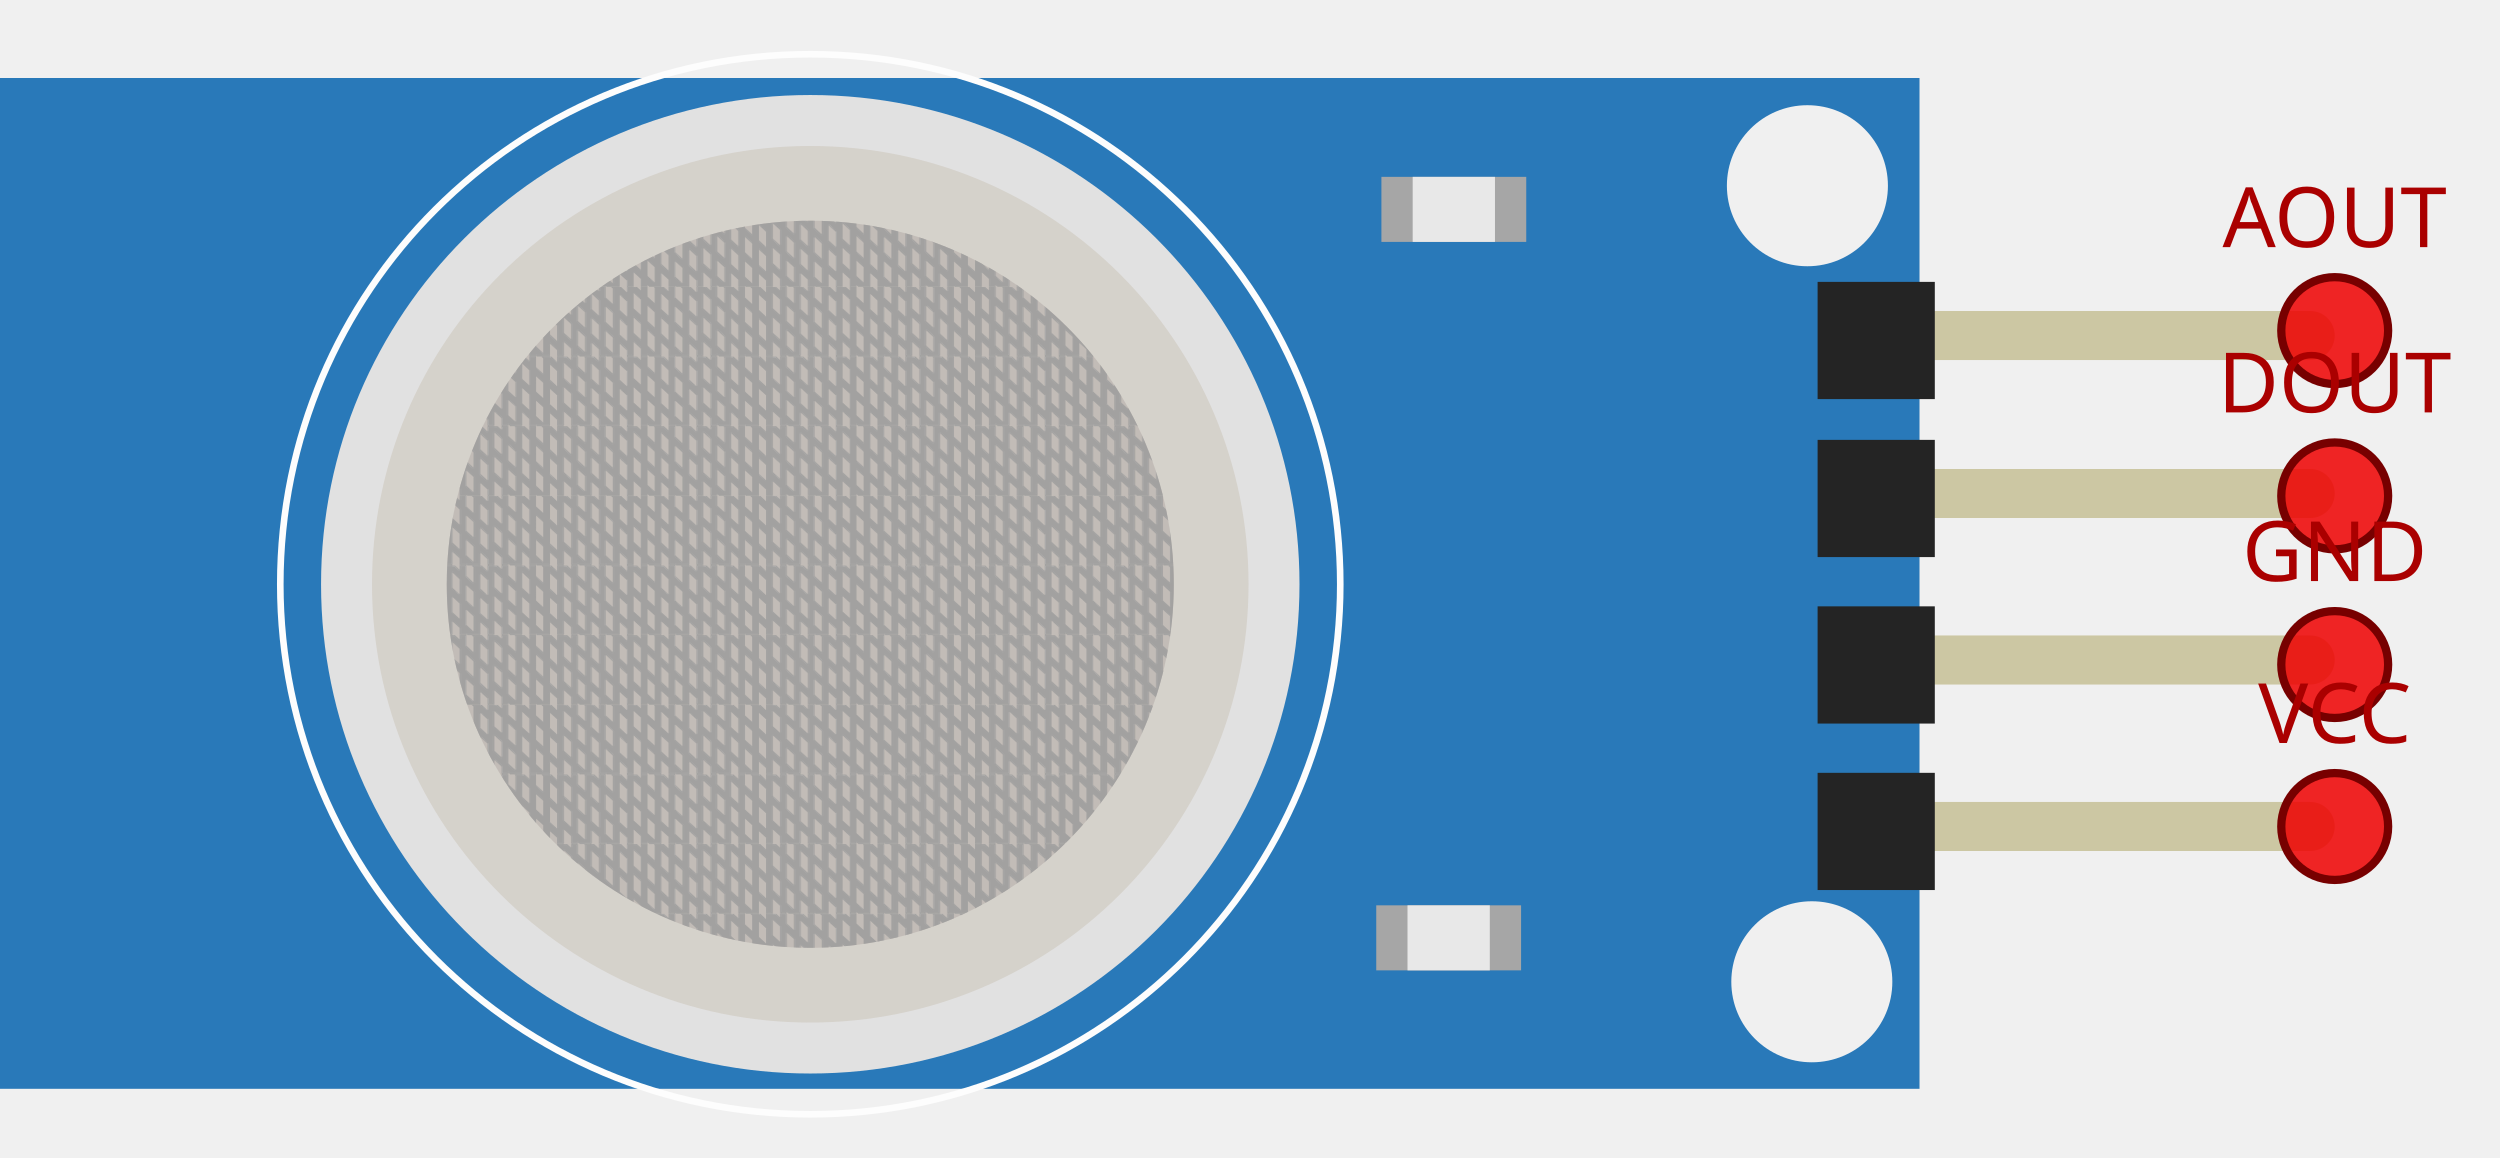
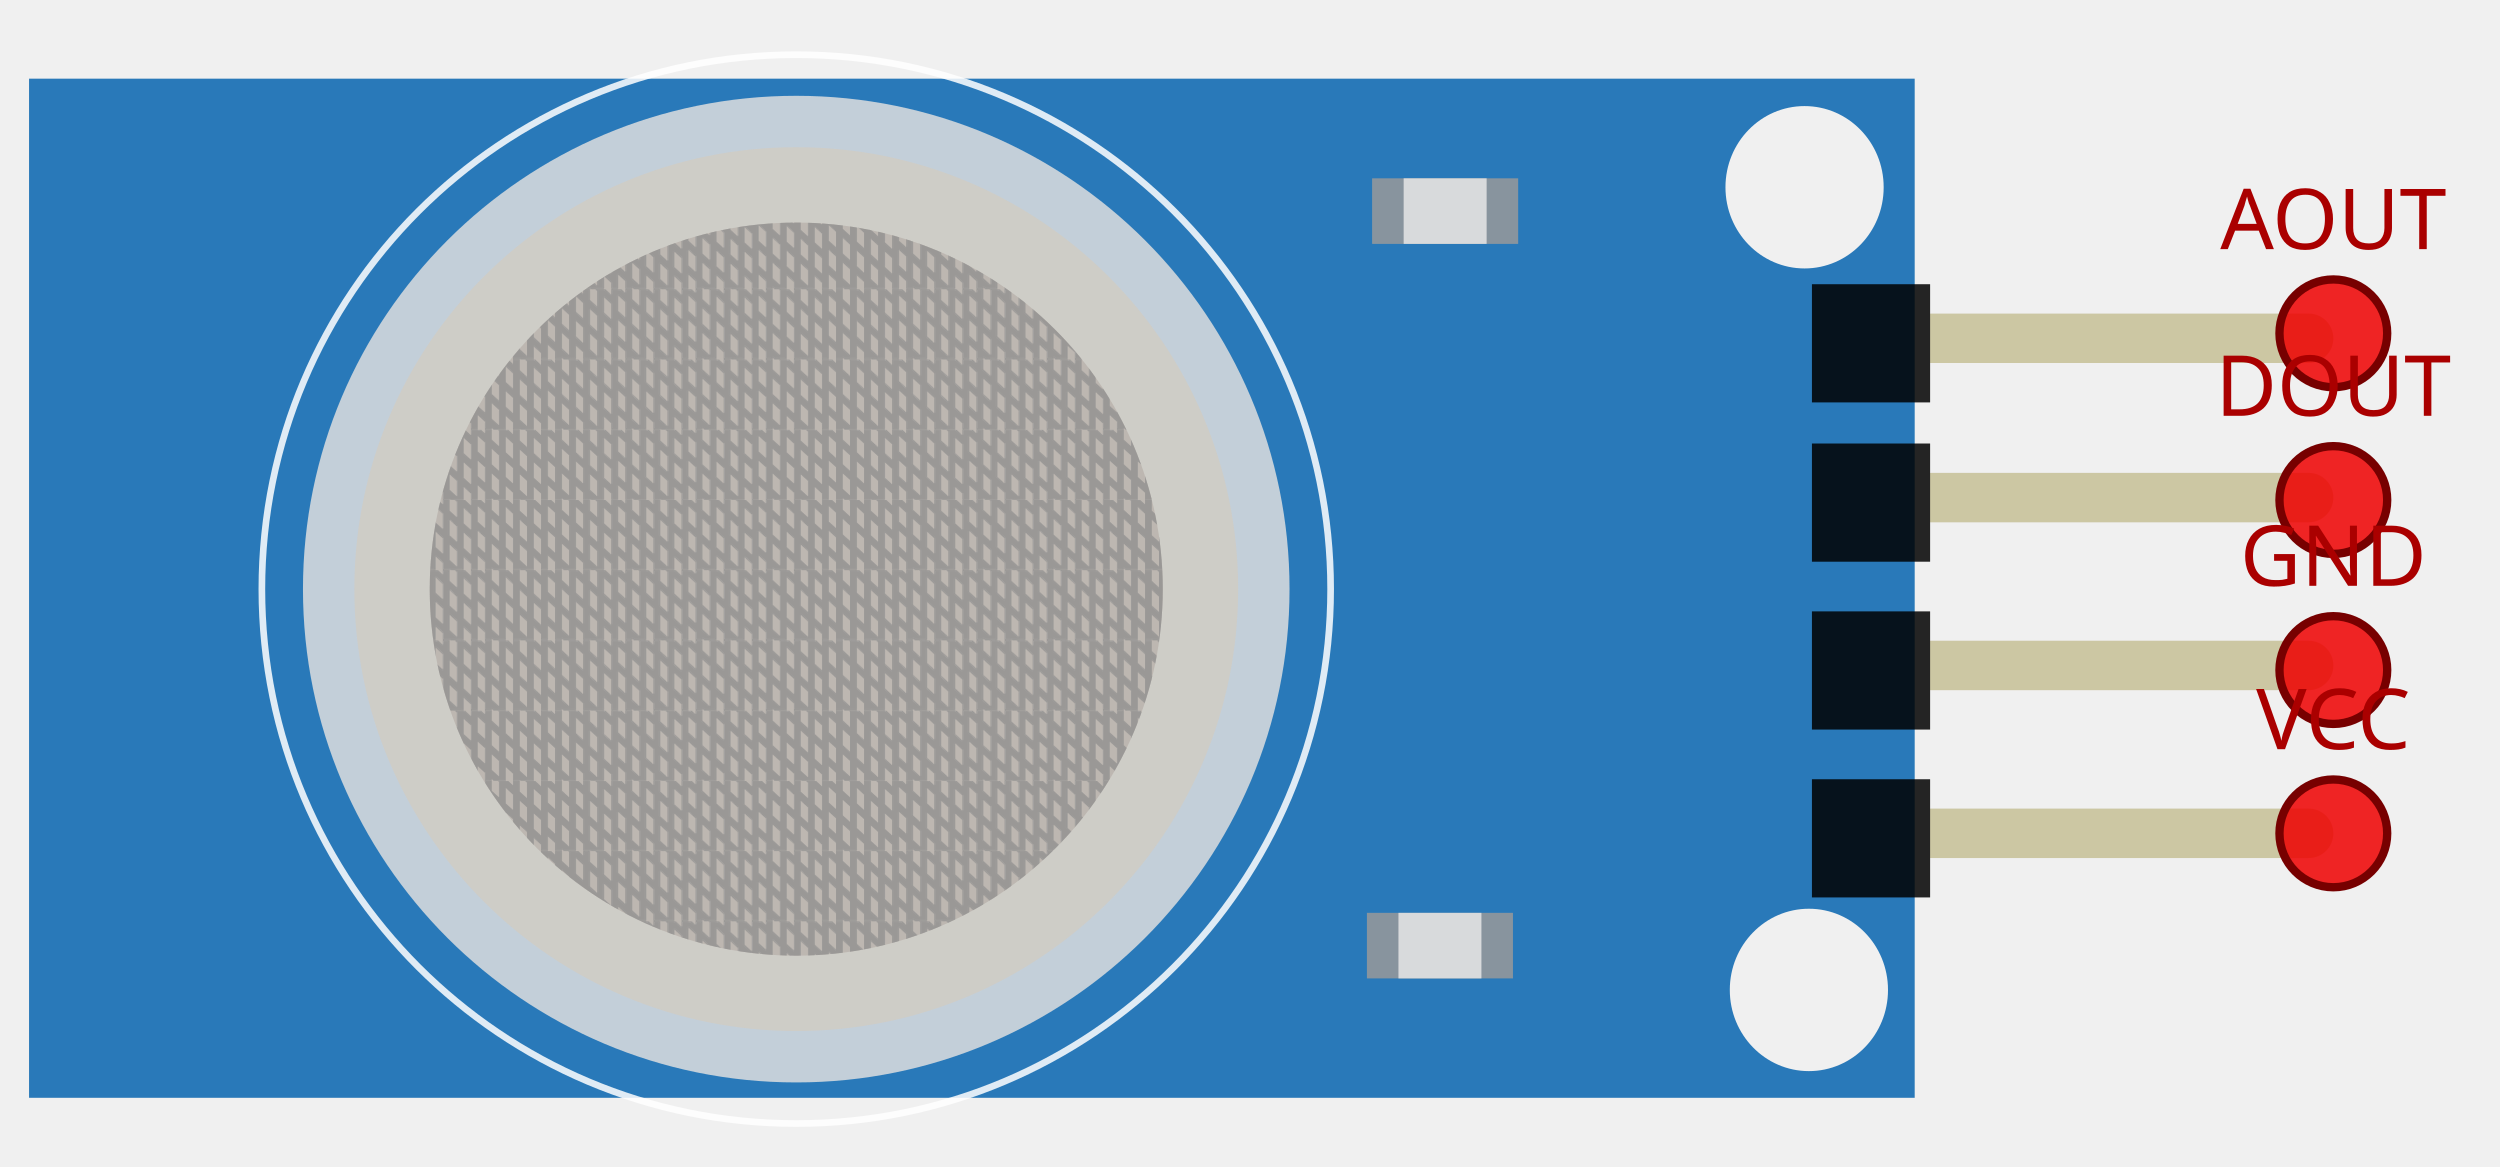
- <svg xmlns="http://www.w3.org/2000/svg" xmlns:xlink="http://www.w3.org/1999/xlink" width="151.244" height="70" viewBox="0 0 151.244 70" version="1.1" id="svg41">
-   <defs id="defs41" />
-   <g id="g42" transform="translate(-8.755557,-10)">
-     <g id="board" opacity="0.85" transform="matrix(1.027666,0,0,1.027732,8.755557,14.7202)" style="stroke-width:0.973">
-       <defs id="defs30">
-         <pattern id="a" width="4.1" height="4.1" patternUnits="userSpaceOnUse">
-           <path d="m0 0v4.09h0.4v-0.85l0.42 0.381v0.469h0.4v-0.1l0.109 0.1h0.711v-0.799l0.42 0.379v0.42h0.398v-0.049l0.055 0.049h0.766v-0.75l0.42 0.381v0.369h0.4v-4.09h-0.4v0.311l-0.334-0.311h-0.598l0.111 0.1v0.9l-0.42-0.379v-0.621h-0.398v0.25l-0.277-0.25h-0.6l0.057 0.051v0.9l-0.42-0.381v-0.57h-0.4v0.201l-0.223-0.201zm0.4 0.359 0.42 0.381v0.9l-0.42-0.381zm1.64 0.051 0.42 0.391v0.889l-0.42-0.379zm1.64 0.06 0.42 0.379v0.891l-0.42-0.381zm-2.46 0.639 0.42 0.381v0.9l-0.42-0.381zm1.64 0.051 0.42 0.381v0.898l-0.42-0.379zm-2.46 0.641 0.42 0.379v0.9l-0.42-0.379zm1.64 0.049 0.42 0.381v0.9l-0.42-0.381zm1.64 0.051 0.42 0.379v0.9l-0.42-0.379zm-2.46 0.65 0.42 0.379v0.9l-0.42-0.379zm1.64 0.049 0.42 0.381v0.9l-0.42-0.381z" fill="#949392" id="path29" />
-         </pattern>
-         <g id="pin">
-           <path fill="#c6bf95" d="M 29,4.6 C 29.382,4.6 29.748,4.448 30.02,4.178 30.292,3.908 30.442,3.542 30.442,3.158 V 3.157 C 30.442,2.775 30.29,2.409 30.02,2.137 29.75,1.865 29.384,1.715 29,1.715 H 2.9 C 2.666,1.715 2.477,1.904 2.477,2.138 V 4.178 C 2.477,4.412 2.666,4.601 2.9,4.601 H 29 Z" id="path30" />
-           <rect x="0" y="0" width="6.9" height="6.9" id="rect30" />
-         </g>
-       </defs>
-       <path d="M 113,0 H 0 V 59.5 H 113 Z M 111.4,53.2 C 111.4,55.82 109.28,57.94 106.66,57.94 104.04,57.94 101.92,55.82 101.92,53.2 101.92,50.58 104.04,48.46 106.66,48.46 109.28,48.46 111.4,50.58 111.4,53.2 Z M 1.4,53.2 C 1.4,55.82 3.52,57.94 6.14,57.94 8.76,57.94 10.88,55.82 10.88,53.2 10.88,50.58 8.76,48.46 6.14,48.46 3.52,48.46 1.4,50.58 1.4,53.2 Z M 106.4,1.6 C 109.02,1.6 111.14,3.72 111.14,6.34 111.14,8.96 109.02,11.08 106.4,11.08 103.78,11.08 101.66,8.96 101.66,6.34 101.66,3.72 103.78,1.6 106.4,1.6 Z M 5.4,1.6 C 2.78,1.6 0.66,3.72 0.66,6.34 0.66,8.96 2.78,11.08 5.4,11.08 8.02,11.08 10.14,8.96 10.14,6.34 10.14,3.72 8.02,1.6 5.4,1.6 Z" fill="#0664af" id="path31" style="stroke-width:0.973" />
-       <use xlink:href="#pin" x="107" y="12" id="use31" style="stroke-width:0.973" />
-       <use xlink:href="#pin" x="107" y="21.3" id="use32" style="stroke-width:0.973" />
-       <use xlink:href="#pin" x="107" y="31.1" id="use33" style="stroke-width:0.973" />
-       <use xlink:href="#pin" x="107" y="40.9" id="use34" style="stroke-width:0.973" />
-       <circle cx="47.7" cy="29.8" r="31.2" fill="none" stroke="#ffffff" stroke-width="0.389px" id="circle34" />
-       <circle cx="47.7" cy="29.8" r="28.8" fill="#dedede" id="circle35" style="stroke-width:0.973" />
-       <circle cx="47.7" cy="29.8" r="25.8" fill="#d0ccc4" id="circle36" style="stroke-width:0.973" />
-       <circle cx="47.7" cy="29.8" r="21.4" fill="#bab3ad" id="circle37" style="stroke-width:0.973" />
-       <circle cx="47.7" cy="29.8" r="21.4" fill="url(#a)" id="circle38" style="stroke-width:0.973" />
-       <rect style="opacity:1;fill:#999999;stroke-width:1.532;paint-order:stroke markers fill" id="rect17" width="8.526" height="3.828" x="81.322" y="5.818" />
-       <rect style="opacity:1;fill:#e6e6e6;stroke-width:2;paint-order:stroke markers fill" id="rect18" width="4.844" height="3.828" x="83.163" y="5.818" />
- 
- false
-         <rect style="fill:#999999;stroke-width:1.532;paint-order:stroke markers fill" id="rect17-9" width="8.526" height="3.828" x="81.018" y="48.7" />
-       <rect style="fill:#e6e6e6;stroke-width:2;paint-order:stroke markers fill" id="rect18-0" width="4.844" height="3.828" x="82.859" y="48.7" />
+ <svg xmlns="http://www.w3.org/2000/svg" xmlns:xlink="http://www.w3.org/1999/xlink" width="150" height="70" viewBox="0 0 150 70" version="1.1" id="svg41">
+   <defs id="defs41">
+     <pattern xlink:href="#a" id="pattern1" patternTransform="matrix(1.027666,0,0,1.027732,-1.244443,4.7202)" />
+     <defs id="defs30">
+       <pattern id="a" width="4.1" height="4.1" patternUnits="userSpaceOnUse">
+         <path d="m0 0v4.09h0.4v-0.85l0.42 0.381v0.469h0.4v-0.1l0.109 0.1h0.711v-0.799l0.42 0.379v0.42h0.398v-0.049l0.055 0.049h0.766v-0.75l0.42 0.381v0.369h0.4v-4.09h-0.4v0.311l-0.334-0.311h-0.598l0.111 0.1v0.9l-0.42-0.379v-0.621h-0.398v0.25l-0.277-0.25h-0.6l0.057 0.051v0.9l-0.42-0.381v-0.57h-0.4v0.201l-0.223-0.201zm0.4 0.359 0.42 0.381v0.9l-0.42-0.381zm1.64 0.051 0.42 0.391v0.889l-0.42-0.379zm1.64 0.06 0.42 0.379v0.891l-0.42-0.381zm-2.46 0.639 0.42 0.381v0.9l-0.42-0.381zm1.64 0.051 0.42 0.381v0.898l-0.42-0.379zm-2.46 0.641 0.42 0.379v0.9l-0.42-0.379zm1.64 0.049 0.42 0.381v0.9l-0.42-0.381zm1.64 0.051 0.42 0.379v0.9l-0.42-0.379zm-2.46 0.65 0.42 0.379v0.9l-0.42-0.379zm1.64 0.049 0.42 0.381v0.9l-0.42-0.381z" fill="#949392" id="path29" />
+       </pattern>
+       <g id="pin">
+         <path fill="#c6bf95" d="M 29,4.6 C 29.382,4.6 29.748,4.448 30.02,4.178 30.292,3.908 30.442,3.542 30.442,3.158 V 3.157 C 30.442,2.775 30.29,2.409 30.02,2.137 29.75,1.865 29.384,1.715 29,1.715 H 2.9 C 2.666,1.715 2.477,1.904 2.477,2.138 V 4.178 C 2.477,4.412 2.666,4.601 2.9,4.601 H 29 Z" id="path30" />
+         <rect x="0" y="0" width="6.9" height="6.9" id="rect30" />
+       </g>
+     </defs>

false
        
-       </g>
-     <g id="g38" style="stroke-width:0.99" transform="matrix(1.010101,0,0,1.010166,-8.585857,-6.871048)">
-       <circle id="pin-AOUT" cx="157" cy="36.5" r="3.2" fill="#ee0000" fill-opacity="0.85" stroke="#770000" stroke-width="0.495" />
-       <text x="157" y="31.5" font-size="5px" fill="#aa0000" text-anchor="middle" font-family="sans-serif" id="text38" style="stroke-width:0.99">AOUT</text>
-     </g>
-     <g id="g39" style="stroke-width:0.99" transform="matrix(1.010101,0,0,1.010166,-8.585857,-6.871048)">
-       <circle id="pin-DOUT" cx="157" cy="46.4" r="3.2" fill="#ee0000" fill-opacity="0.85" stroke="#770000" stroke-width="0.495" />
-       <text x="157" y="41.4" font-size="5px" fill="#aa0000" text-anchor="middle" font-family="sans-serif" id="text39" style="stroke-width:0.99">DOUT</text>
-     </g>
-     <g id="g40" style="stroke-width:0.99" transform="matrix(1.010101,0,0,1.010166,-8.585857,-6.871048)">
-       <circle id="pin-GND" cx="157" cy="56.5" r="3.2" fill="#ee0000" fill-opacity="0.85" stroke="#770000" stroke-width="0.495" />
-       <text x="157" y="51.5" font-size="5px" fill="#aa0000" text-anchor="middle" font-family="sans-serif" id="text40" style="stroke-width:0.99">GND</text>
-     </g>
-     <g id="g41" style="stroke-width:0.99" transform="matrix(1.010101,0,0,1.010166,-8.585857,-6.871048)">
-       <circle id="pin-VCC" cx="157" cy="66.2" r="3.2" fill="#ee0000" fill-opacity="0.85" stroke="#770000" stroke-width="0.495" />
-       <text x="157" y="61.2" font-size="5px" fill="#aa0000" text-anchor="middle" font-family="sans-serif" id="text41" style="stroke-width:0.99">VCC</text>
-     </g>
+ false
+         
+       </defs>
+   <g id="g1">
+     <path d="M 114.882,4.72 H 1.743 V 65.87 H 114.882 Z M 113.28,59.396 C 113.28,62.088 111.157,64.267 108.534,64.267 105.911,64.267 103.788,62.088 103.788,59.396 103.788,56.703 105.911,54.524 108.534,54.524 111.157,54.524 113.28,56.703 113.28,59.396 Z M 3.145,59.396 C 3.145,62.088 5.268,64.267 7.891,64.267 10.514,64.267 12.637,62.088 12.637,59.396 12.637,56.703 10.514,54.524 7.891,54.524 5.268,54.524 3.145,56.703 3.145,59.396 Z M 108.274,6.365 C 110.897,6.365 113.02,8.543 113.02,11.236 113.02,13.929 110.897,16.107 108.274,16.107 105.65,16.107 103.528,13.929 103.528,11.236 103.528,8.543 105.65,6.365 108.274,6.365 Z M 7.15,6.365 C 4.527,6.365 2.404,8.543 2.404,11.236 2.404,13.929 4.527,16.107 7.15,16.107 9.773,16.107 11.896,13.929 11.896,11.236 11.896,8.543 9.773,6.365 7.15,6.365 Z" fill="#0664af" id="path31" style="opacity:0.85;stroke-width:1" />
+     <use xlink:href="#pin" x="107" y="12" id="use31" style="opacity:0.85;stroke-width:0.973" transform="matrix(1.027666,0,0,1.027732,-1.244443,4.7202)" />
+     <use xlink:href="#pin" x="107" y="21.3" id="use32" style="opacity:0.85;stroke-width:0.973" transform="matrix(1.027666,0,0,1.027732,-1.244443,4.7202)" />
+     <use xlink:href="#pin" x="107" y="31.1" id="use33" style="opacity:0.85;stroke-width:0.973" transform="matrix(1.027666,0,0,1.027732,-1.244443,4.7202)" />
+     <use xlink:href="#pin" x="107" y="40.9" id="use34" style="opacity:0.85;stroke-width:0.973" transform="matrix(1.027666,0,0,1.027732,-1.244443,4.7202)" />
+     <ellipse cx="47.775" cy="35.347" fill="none" stroke="#ffffff" stroke-width="0.4px" id="circle34" style="opacity:0.85" rx="32.063" ry="32.065" />
+     <ellipse cx="47.775" cy="35.347" fill="#dedede" id="circle35" style="opacity:0.85;stroke-width:1" rx="29.597" ry="29.599" />
+     <ellipse cx="47.775" cy="35.347" fill="#d0ccc4" id="circle36" style="opacity:0.85;stroke-width:1" rx="26.514" ry="26.515" />
+     <ellipse cx="47.775" cy="35.347" fill="#bab3ad" id="circle37" style="opacity:0.85;stroke-width:1" rx="21.992" ry="21.993" />
+     <ellipse cx="47.775" cy="35.347" fill="url(#a)" id="circle38" style="opacity:0.85;fill:url(#pattern1);stroke-width:1" rx="21.992" ry="21.993" />
+     <rect style="opacity:0.85;fill:#999999;stroke-width:1.574;paint-order:stroke markers fill" id="rect17" width="8.762" height="3.934" x="82.327" y="10.699" />
+     <rect style="opacity:0.85;fill:#e6e6e6;stroke-width:2.055;paint-order:stroke markers fill" id="rect18" width="4.978" height="3.934" x="84.219" y="10.699" />
+     <rect style="opacity:0.85;fill:#999999;stroke-width:1.574;paint-order:stroke markers fill" id="rect17-9" width="8.762" height="3.934" x="82.015" y="54.771" />
+     <rect style="opacity:0.85;fill:#e6e6e6;stroke-width:2.055;paint-order:stroke markers fill" id="rect18-0" width="4.978" height="3.934" x="83.907" y="54.771" />
+     <ellipse id="pin-AOUT" cx="140" cy="20" fill="#ee0000" fill-opacity="0.85" stroke="#770000" stroke-width="0.5" rx="3.232" ry="3.233" />
+     <text x="140.004" y="14.949" font-size="5.051px" fill="#aa0000" text-anchor="middle" font-family="sans-serif" id="text38" style="stroke-width:1" transform="scale(0.999968,1.000032)">AOUT</text>
+     <ellipse id="pin-DOUT" cx="140" cy="30.001" fill="#ee0000" fill-opacity="0.85" stroke="#770000" stroke-width="0.5" rx="3.232" ry="3.233" />
+     <text x="140.004" y="24.949" font-size="5.051px" fill="#aa0000" text-anchor="middle" font-family="sans-serif" id="text39" style="stroke-width:1" transform="scale(0.999968,1.000032)">DOUT</text>
+     <ellipse id="pin-GND" cx="140" cy="40.203" fill="#ee0000" fill-opacity="0.85" stroke="#770000" stroke-width="0.5" rx="3.232" ry="3.233" />
+     <text x="140.004" y="35.151" font-size="5.051px" fill="#aa0000" text-anchor="middle" font-family="sans-serif" id="text40" style="stroke-width:1" transform="scale(0.999968,1.000032)">GND</text>
+     <ellipse id="pin-VCC" cx="140" cy="50.002" fill="#ee0000" fill-opacity="0.85" stroke="#770000" stroke-width="0.5" rx="3.232" ry="3.233" />
+     <text x="140.004" y="44.95" font-size="5.051px" fill="#aa0000" text-anchor="middle" font-family="sans-serif" id="text41" style="stroke-width:1" transform="scale(0.999968,1.000032)">VCC</text>
  </g>
</svg>
